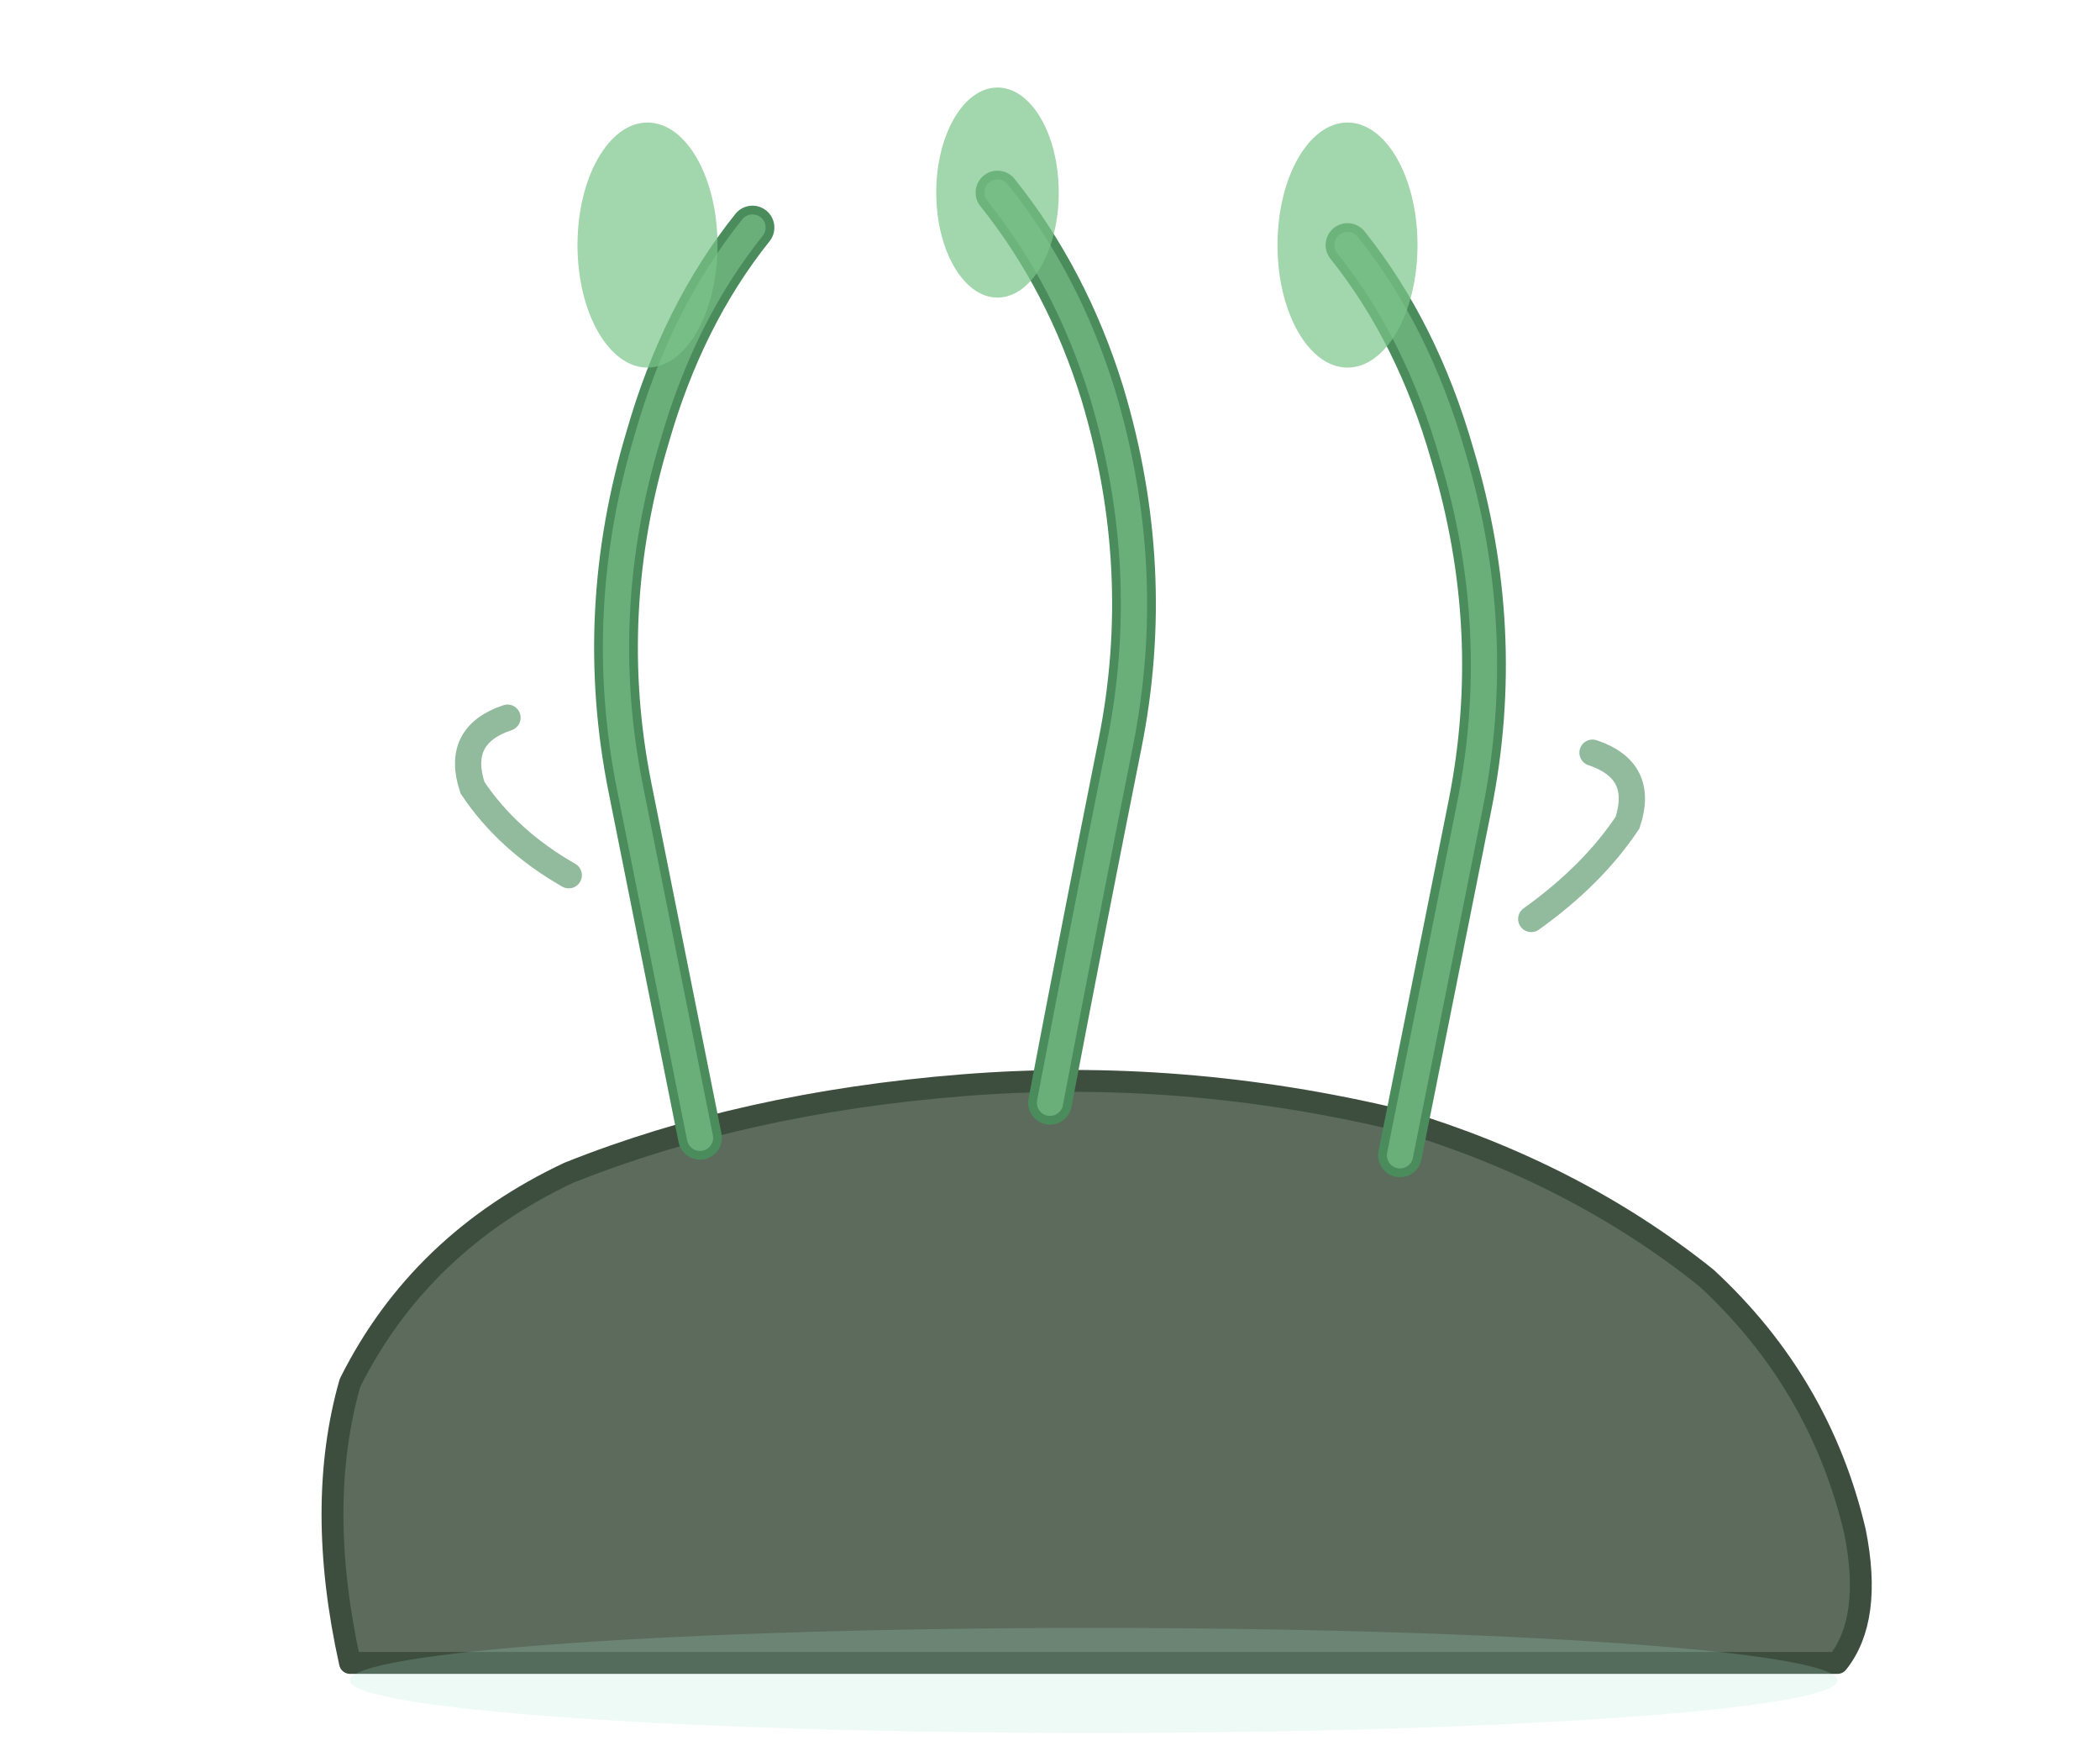
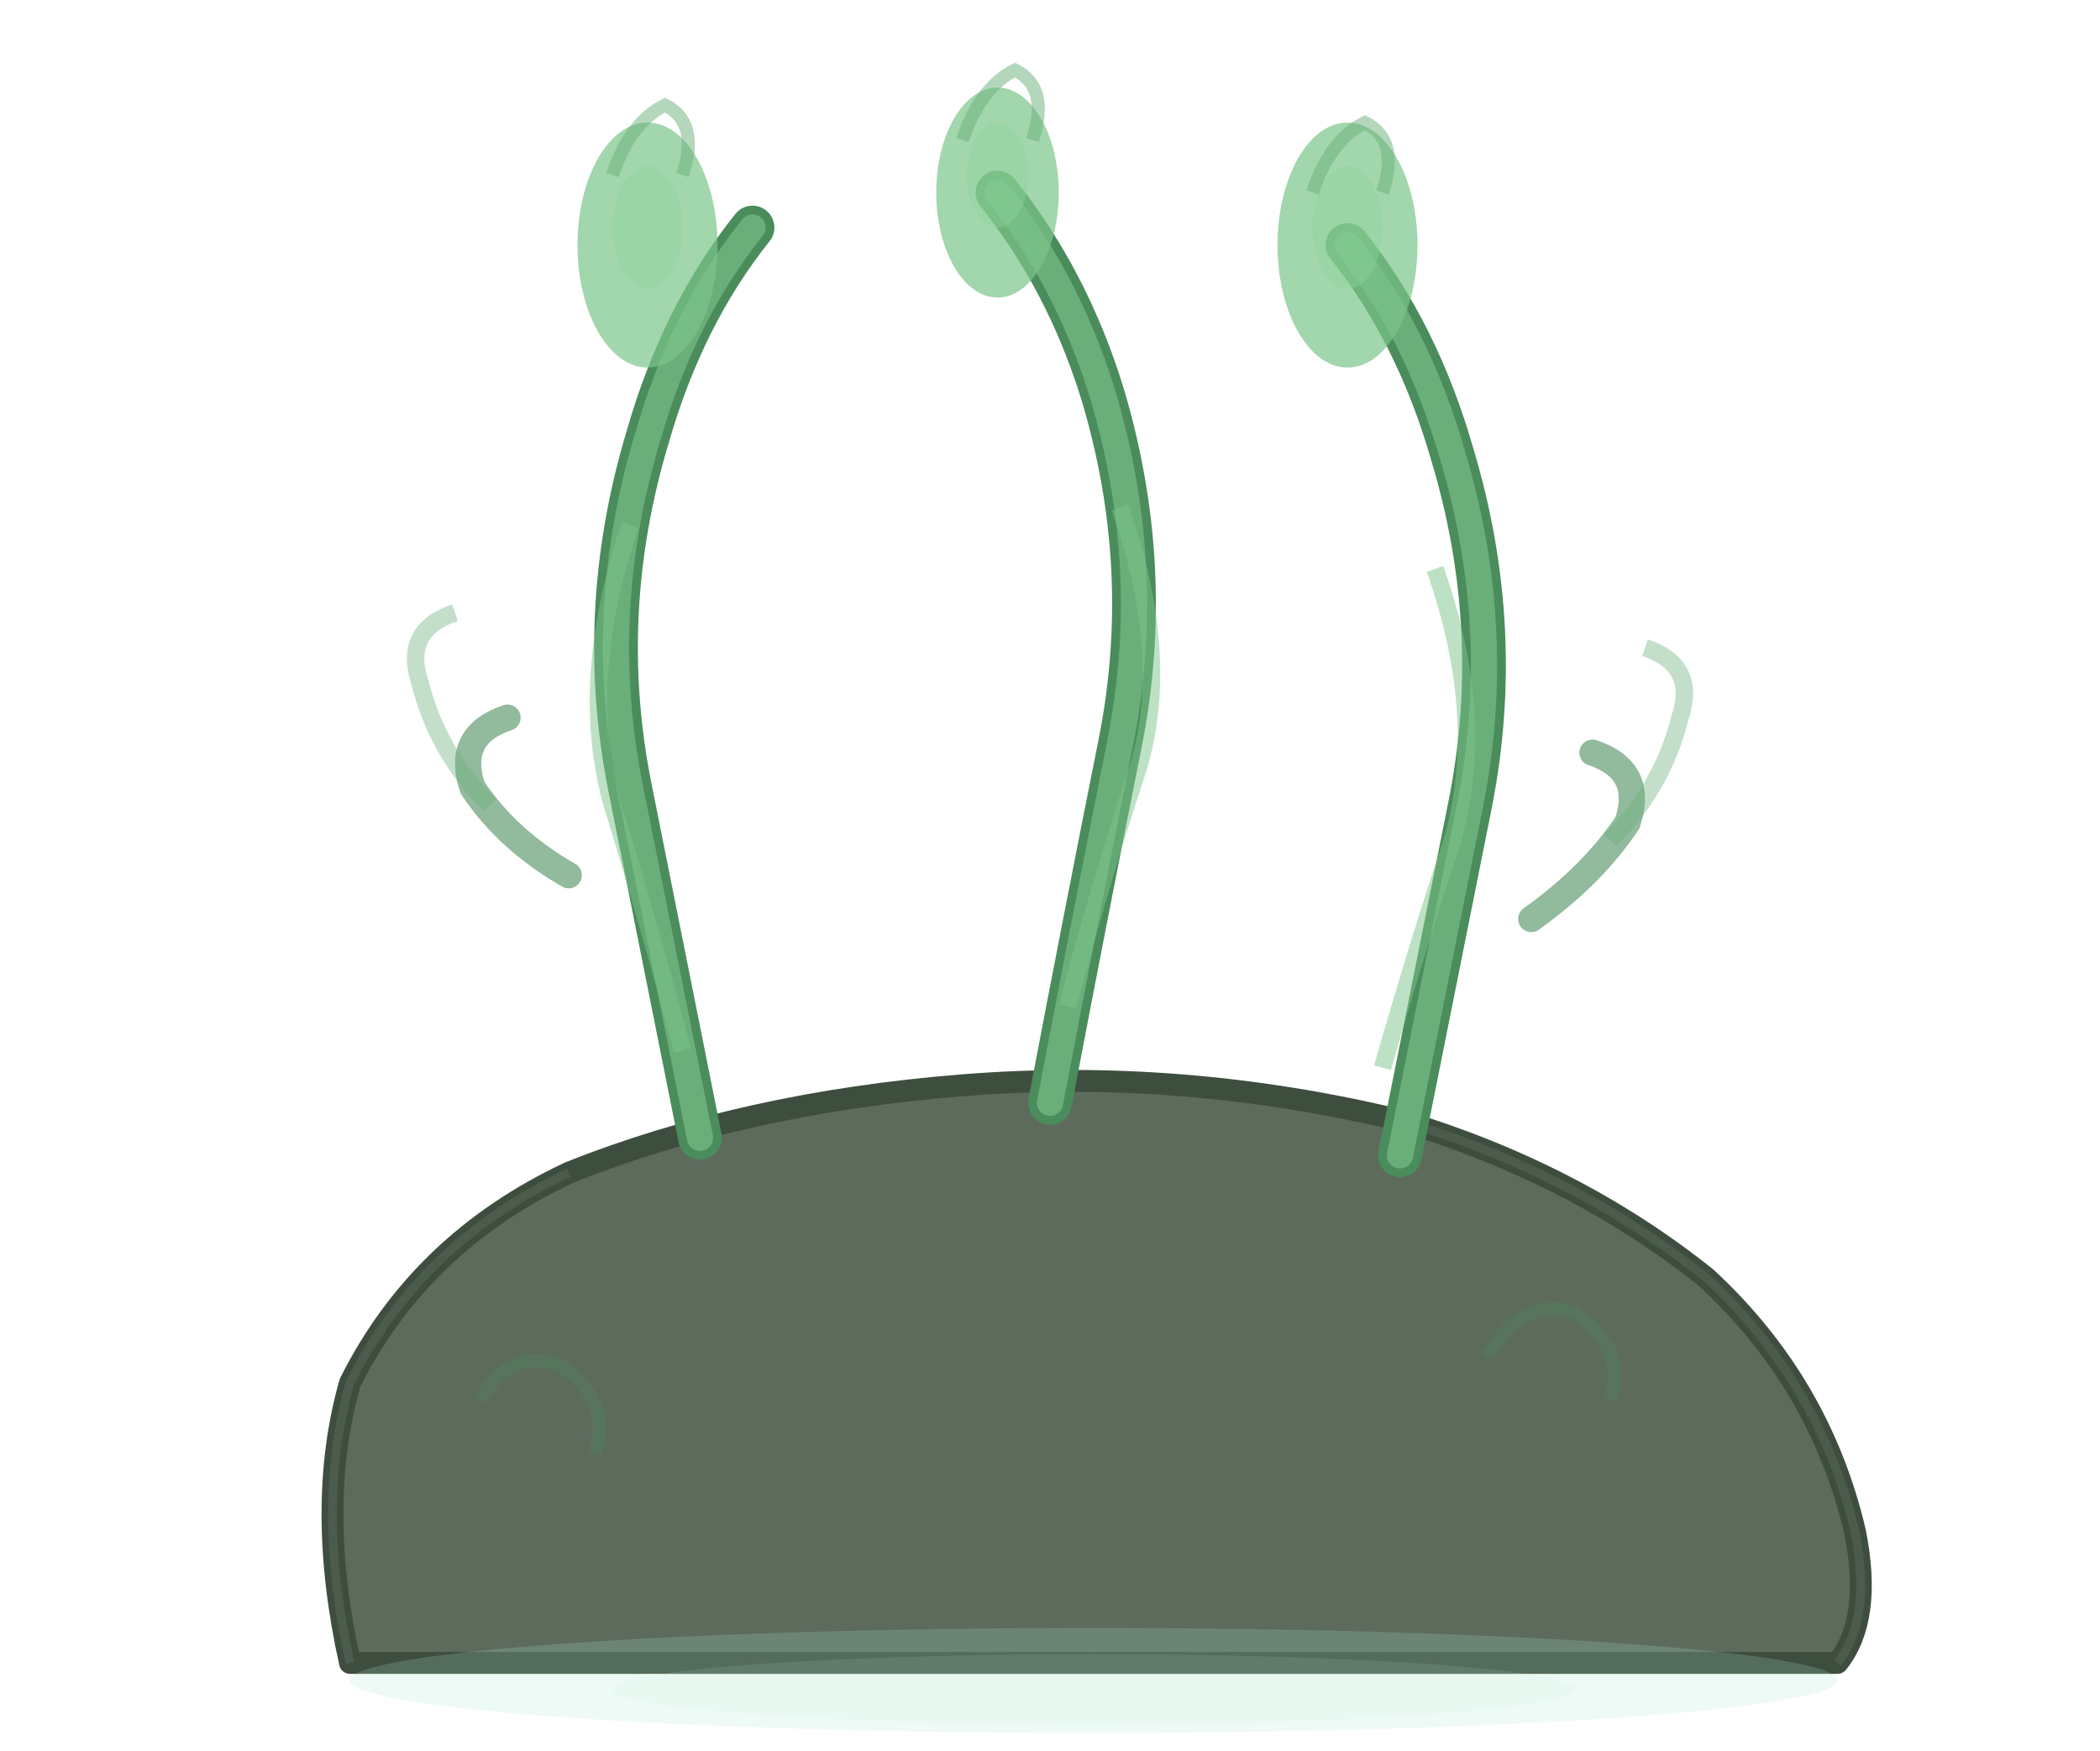
<svg xmlns="http://www.w3.org/2000/svg" viewBox="0 0 240 200">
  <g id="terrain-kelp-rock">
    <path d="M40 190 Q36 172 40 158 Q48 142 65 134 Q85 126 110 124 Q135 122 160 128 Q180 134 195 146 Q208 158 212 175 Q214 185 210 190Z" fill="#5C6B5C" stroke="#3E4E3E" stroke-width="2.5" stroke-linejoin="round" />
+     <path d="M40 190 Q36 172 40 158 Q48 142 65 134" fill="none" stroke="#6B7B6B" stroke-width="1" opacity="0.3" />
+     <path d="M160 128 Q180 134 195 146 Q208 158 212 175 Q214 185 210 190" fill="none" stroke="#6B7B6B" stroke-width="1" opacity="0.3" />
+     <path d="M55 160 Q58 154 64 156 Q70 160 68 166" fill="none" stroke="#4A8C5C" stroke-width="1.5" opacity="0.3" />
+     <path d="M170 155 Q174 148 180 150 Q186 154 184 160" fill="none" stroke="#4A8C5C" stroke-width="1.5" opacity="0.3" />
    <path d="M80 130 Q76 110 72 90 Q68 70 74 50 Q78 36 86 26" fill="none" stroke="#4A8C5C" stroke-width="5" stroke-linecap="round" />
    <path d="M80 130 Q76 110 72 90 Q68 70 74 50 Q78 36 86 26" fill="none" stroke="#6AAF7A" stroke-width="3" stroke-linecap="round" />
+     <path d="M78 120 Q74 105 70 92 Q66 78 72 60" fill="none" stroke="#7BC48A" stroke-width="2" opacity="0.5" />
    <path d="M120 126 Q124 105 128 85 Q132 65 126 45 Q122 32 114 22" fill="none" stroke="#4A8C5C" stroke-width="5" stroke-linecap="round" />
    <path d="M120 126 Q124 105 128 85 Q132 65 126 45 Q122 32 114 22" fill="none" stroke="#6AAF7A" stroke-width="3" stroke-linecap="round" />
+     <path d="M122 115 Q126 100 130 88 Q134 75 128 58" fill="none" stroke="#7BC48A" stroke-width="2" opacity="0.5" />
    <path d="M160 132 Q164 112 168 92 Q172 72 166 52 Q162 38 154 28" fill="none" stroke="#4A8C5C" stroke-width="5" stroke-linecap="round" />
    <path d="M160 132 Q164 112 168 92 Q172 72 166 52 Q162 38 154 28" fill="none" stroke="#6AAF7A" stroke-width="3" stroke-linecap="round" />
+     <path d="M158 122 Q162 108 166 96 Q170 82 164 65" fill="none" stroke="#7BC48A" stroke-width="2" opacity="0.5" />
    <ellipse cx="74" cy="28" rx="8" ry="14" fill="#7BC48A" opacity="0.7" />
+     <ellipse cx="74" cy="26" rx="4" ry="7" fill="#8FD49A" opacity="0.4" />
+     <path d="M70 20 Q72 14 76 12 Q80 14 78 20" fill="none" stroke="#6AAF7A" stroke-width="1.5" opacity="0.5" />
    <ellipse cx="114" cy="22" rx="7" ry="12" fill="#7BC48A" opacity="0.7" />
+     <ellipse cx="114" cy="20" rx="3.5" ry="6" fill="#8FD49A" opacity="0.4" />
+     <path d="M110 16 Q112 10 116 8 Q120 10 118 16" fill="none" stroke="#6AAF7A" stroke-width="1.5" opacity="0.5" />
    <ellipse cx="154" cy="28" rx="8" ry="14" fill="#7BC48A" opacity="0.7" />
+     <ellipse cx="154" cy="26" rx="4" ry="7" fill="#8FD49A" opacity="0.4" />
+     <path d="M150 22 Q152 16 156 14 Q160 16 158 22" fill="none" stroke="#6AAF7A" stroke-width="1.5" opacity="0.5" />
    <path d="M65 100 Q58 96 54 90 Q52 84 58 82" fill="none" stroke="#4A8C5C" stroke-width="3" stroke-linecap="round" opacity="0.6" />
+     <path d="M56 92 Q50 86 48 78 Q46 72 52 70" fill="none" stroke="#6AAF7A" stroke-width="2" opacity="0.4" />
    <path d="M175 105 Q182 100 186 94 Q188 88 182 86" fill="none" stroke="#4A8C5C" stroke-width="3" stroke-linecap="round" opacity="0.6" />
+     <path d="M184 96 Q190 90 192 82 Q194 76 188 74" fill="none" stroke="#6AAF7A" stroke-width="2" opacity="0.4" />
    <ellipse cx="125" cy="192" rx="85" ry="6" fill="#A8E6CF" opacity="0.2" />
+     <ellipse cx="125" cy="193" rx="55" ry="4" fill="#B8F0D8" opacity="0.12" />
  </g>
</svg>
